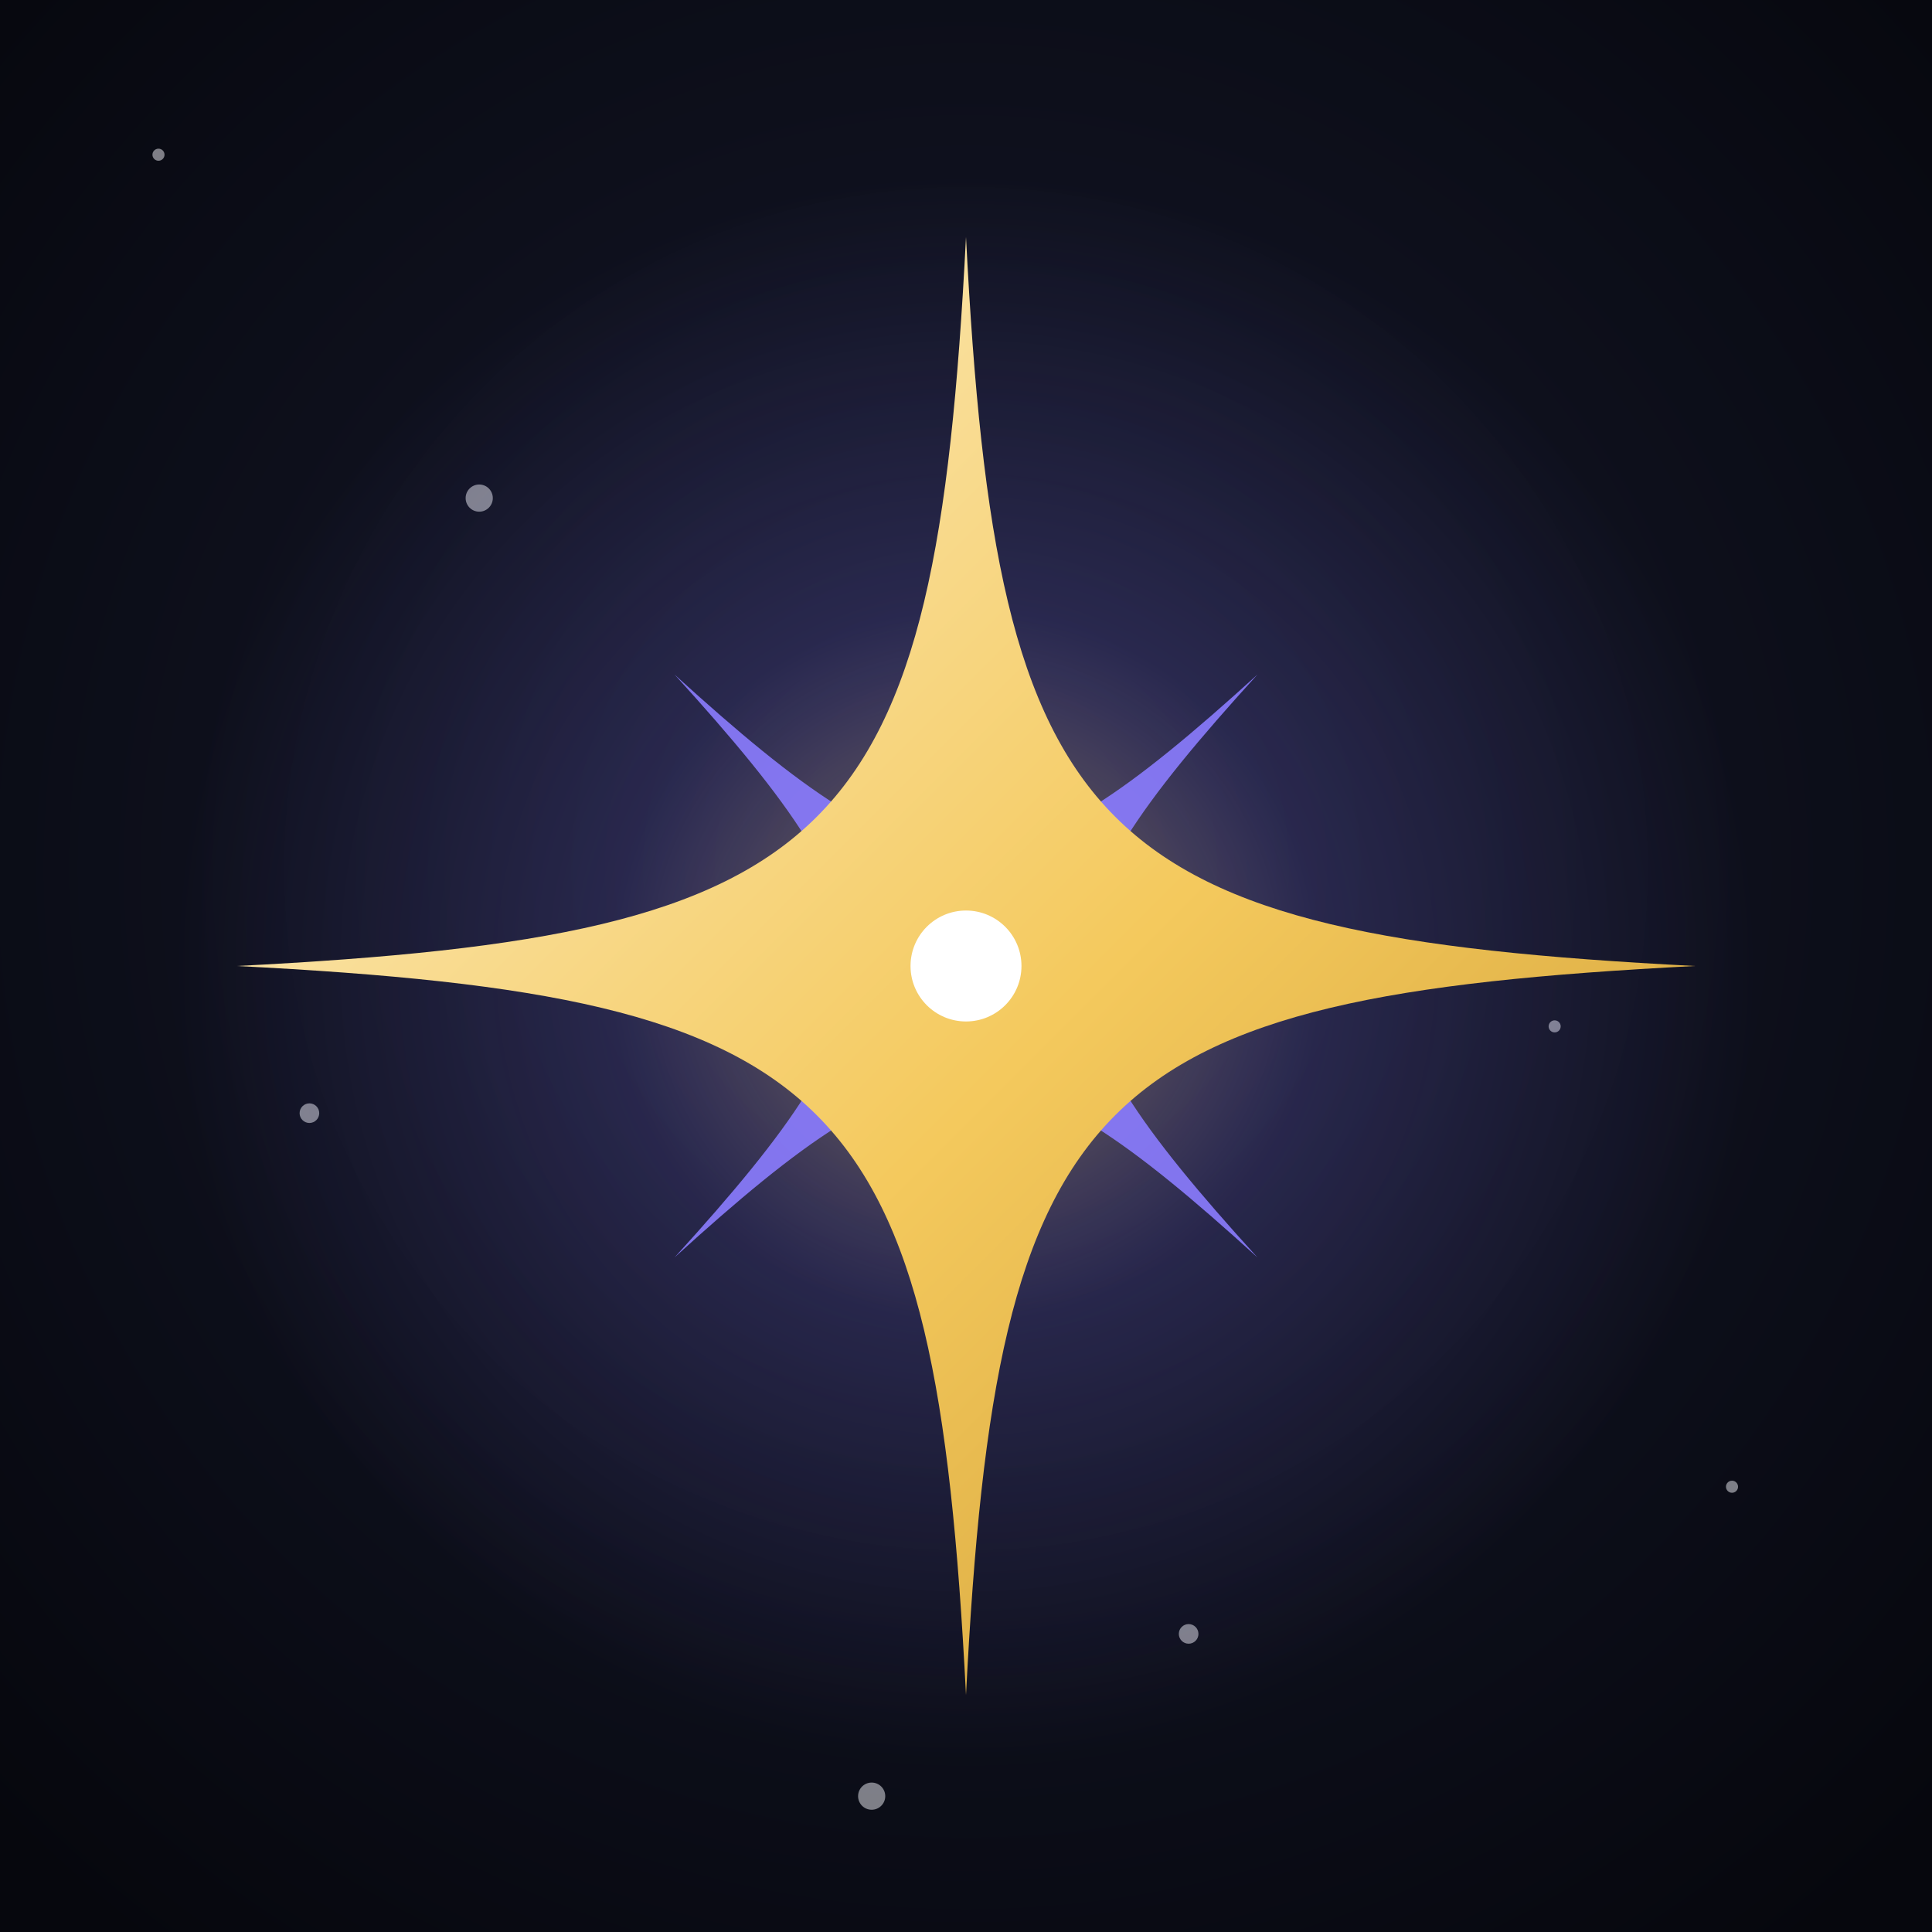
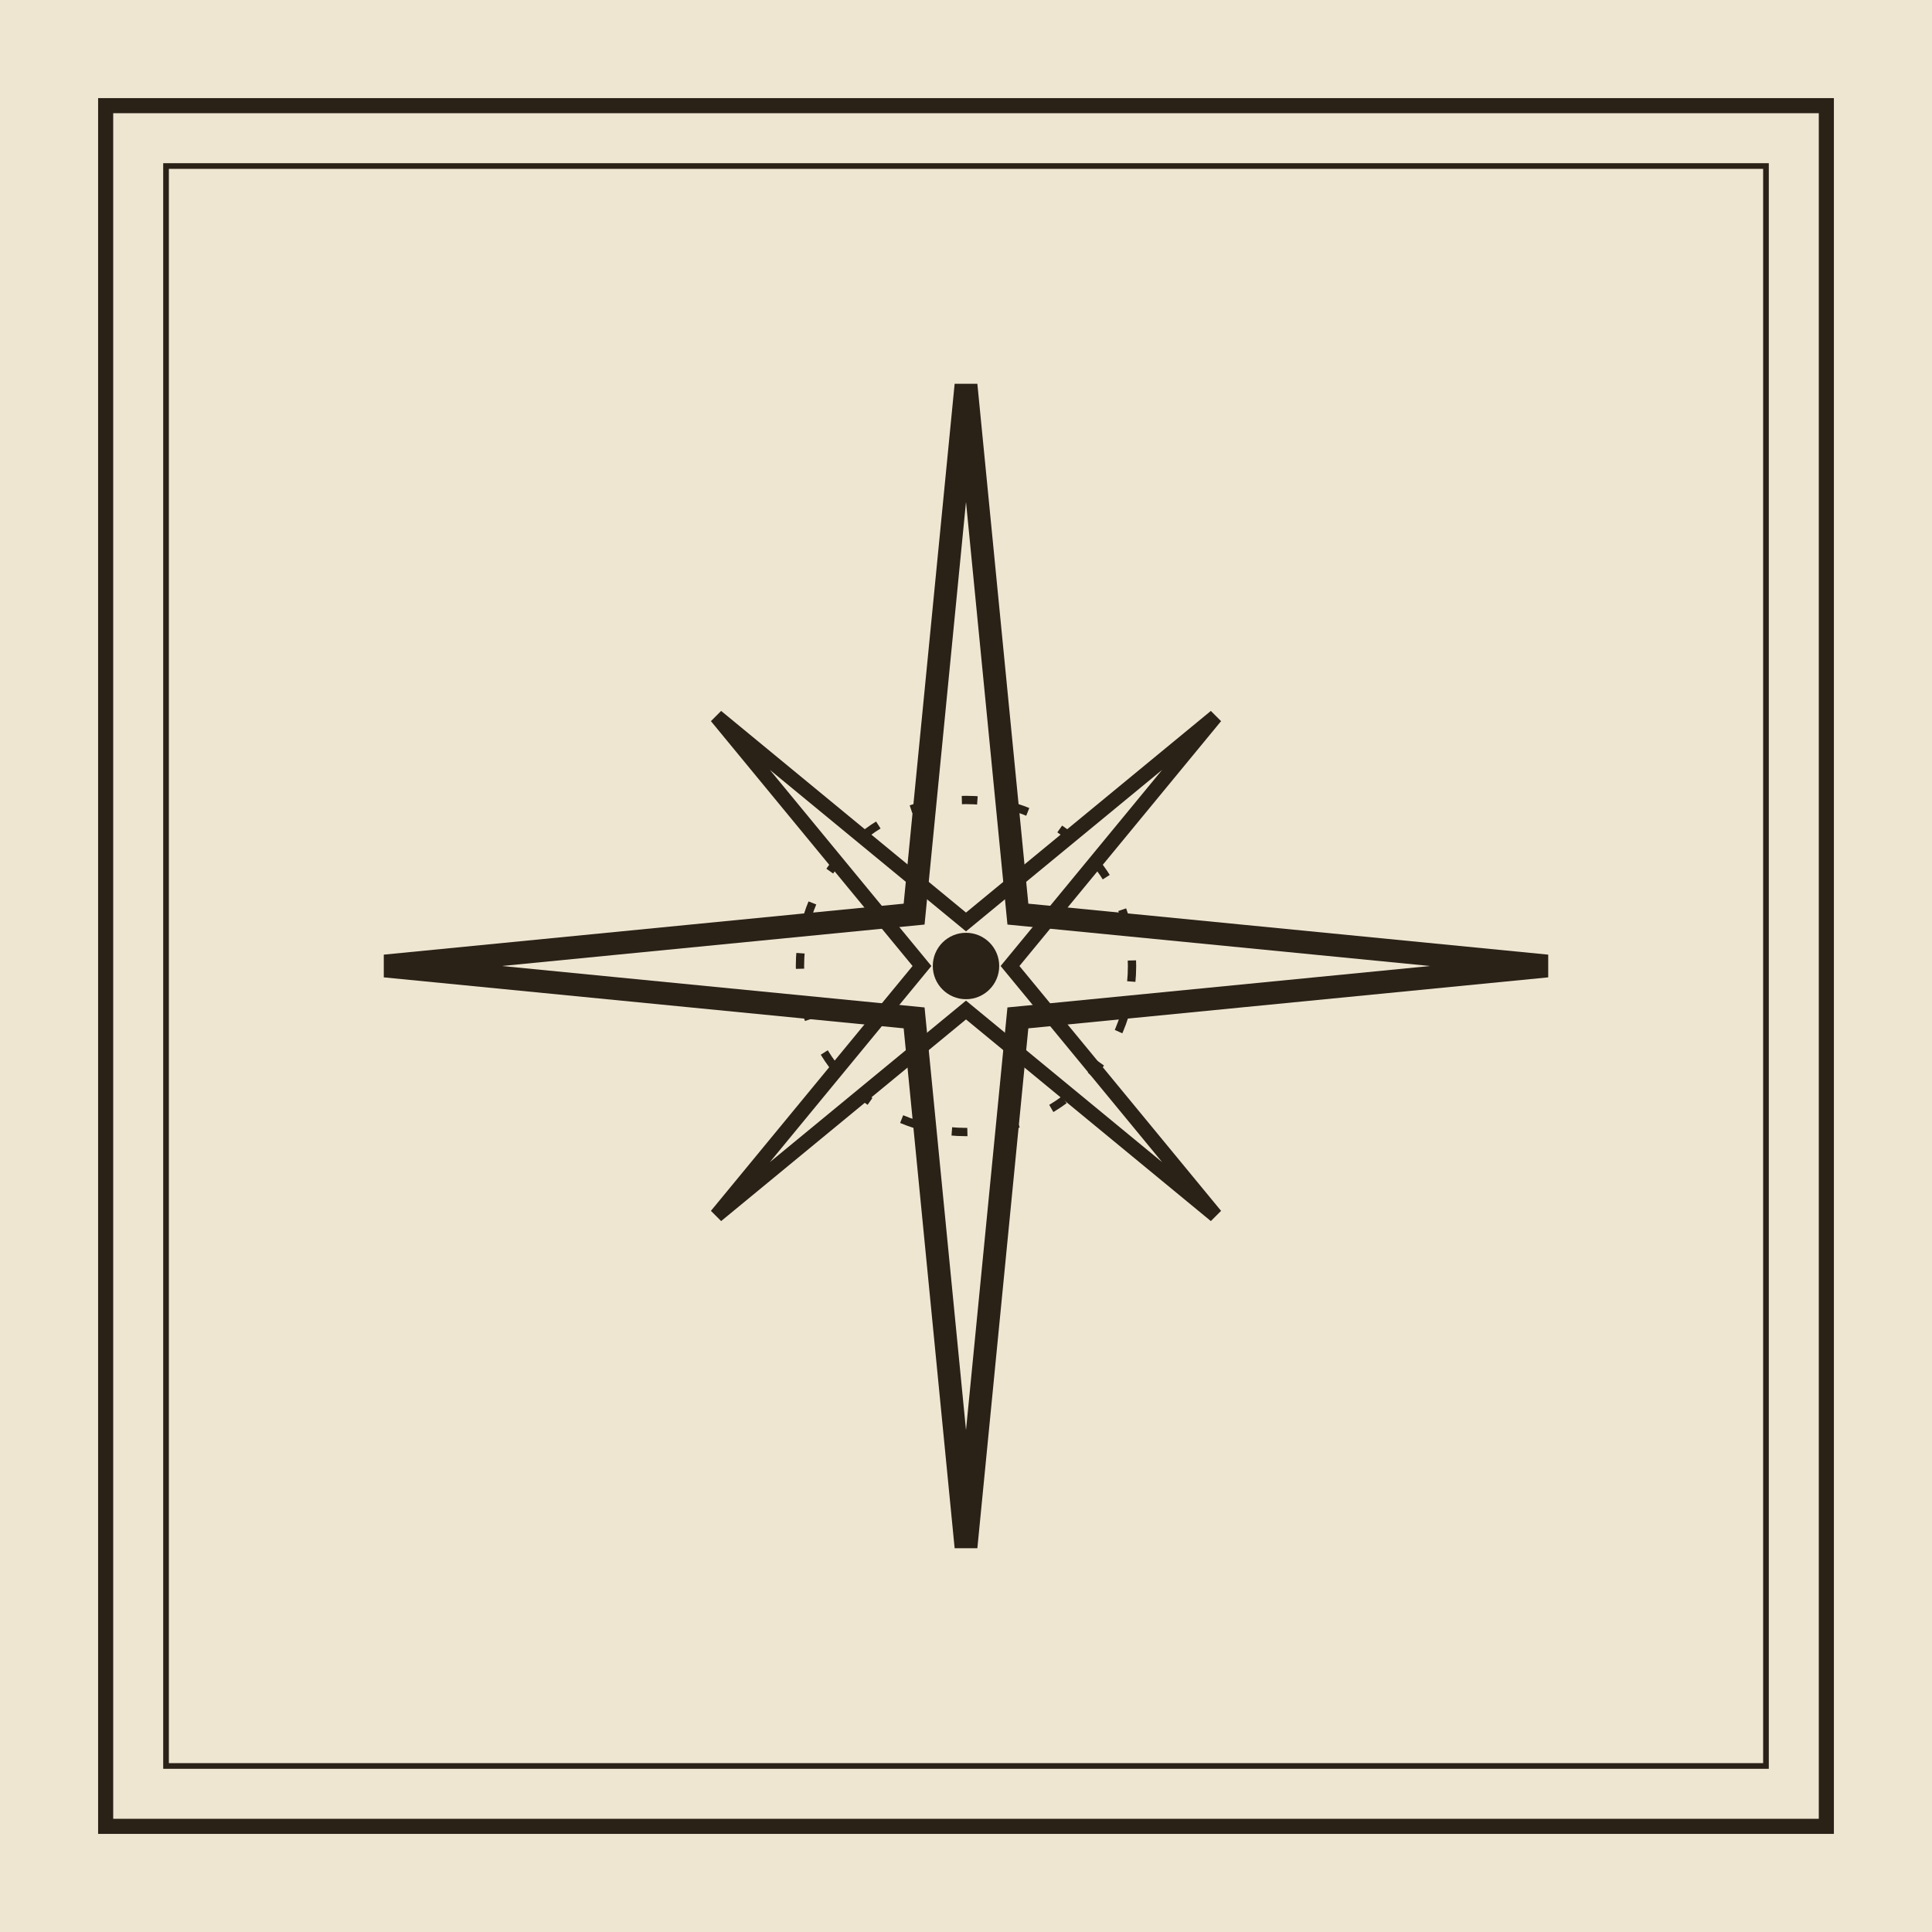
<svg xmlns="http://www.w3.org/2000/svg" viewBox="0 0 512 512" width="512" height="512">
-   <defs>
-     <radialGradient id="bg" cx="50%" cy="45%" r="70%">
-       <stop offset="0%" stop-color="#171A2E" />
-       <stop offset="100%" stop-color="#06070D" />
-     </radialGradient>
-     <radialGradient id="glowi" cx="50%" cy="50%" r="50%">
-       <stop offset="0%" stop-color="#F4C95D" stop-opacity="0.55" />
-       <stop offset="45%" stop-color="#8B7CFF" stop-opacity="0.18" />
-       <stop offset="100%" stop-color="#8B7CFF" stop-opacity="0" />
-     </radialGradient>
-     <linearGradient id="rayi" x1="0" y1="0" x2="1" y2="1">
-       <stop offset="0%" stop-color="#FFF4D6" />
-       <stop offset="55%" stop-color="#F4C95D" />
-       <stop offset="100%" stop-color="#C9962E" />
-     </linearGradient>
-   </defs>
-   <rect width="512" height="512" fill="url(#bg)" />
-   <circle cx="459" cy="394" r="1.6" fill="#F1F2F8" opacity="0.5" />
-   <circle cx="315" cy="433" r="2.6" fill="#F1F2F8" opacity="0.5" />
-   <circle cx="127" cy="132" r="3.6" fill="#F1F2F8" opacity="0.5" />
-   <circle cx="42" cy="41" r="1.6" fill="#F1F2F8" opacity="0.5" />
-   <circle cx="82" cy="295" r="2.6" fill="#F1F2F8" opacity="0.5" />
-   <circle cx="231" cy="476" r="3.6" fill="#F1F2F8" opacity="0.5" />
-   <circle cx="412" cy="272" r="1.6" fill="#F1F2F8" opacity="0.5" />
-   <circle cx="256" cy="256" r="210" fill="url(#glowi)" />
-   <path d="M256,146.8 C260.368,238.528 273.472,251.632 365.2,256 C273.472,260.368 260.368,273.472 256,365.2 C251.632,273.472 238.528,260.368 146.8,256 C238.528,251.632 251.632,238.528 256,146.8 Z" fill="#8B7CFF" opacity="0.9" transform="rotate(45 256 256)" />
-   <path d="M256,62.8 C264.211,223.156 288.844,247.789 449.2,256 C288.844,264.211 264.211,288.844 256,449.2 C247.789,288.844 223.156,264.211 62.8,256 C223.156,247.789 247.789,223.156 256,62.8 Z" fill="url(#rayi)" />
-   <circle cx="256" cy="256" r="14.70" fill="#FFFFFF" />
+   <rect width="512" height="512" fill="#EFE6D2" />
+   <rect x="28" y="28" width="456" height="456" fill="none" stroke="#2A2117" stroke-width="4" />
+   <rect x="44" y="44" width="424" height="424" fill="none" stroke="#2A2117" stroke-width="1.5" />
+   <g transform="translate(80 80) scale(2.75)" fill="none" stroke="#2A2117">
+     <path d="M64 8 L69 59 L120 64 L69 69 L64 120 L59 69 L8 64 L59 59 Z" stroke-width="2.2" />
+     <path d="M64 30 L67 61 L98 64 L67 67 L64 98 L61 67 L30 64 L61 61 Z" stroke-width="1.4" transform="rotate(45 64 64)" />
+     <circle cx="64" cy="64" r="16" stroke-width="0.8" stroke-dasharray="1.5 3.5" />
+     <circle cx="64" cy="64" r="3.2" fill="#2A2117" stroke="none" />
+   </g>
</svg>
